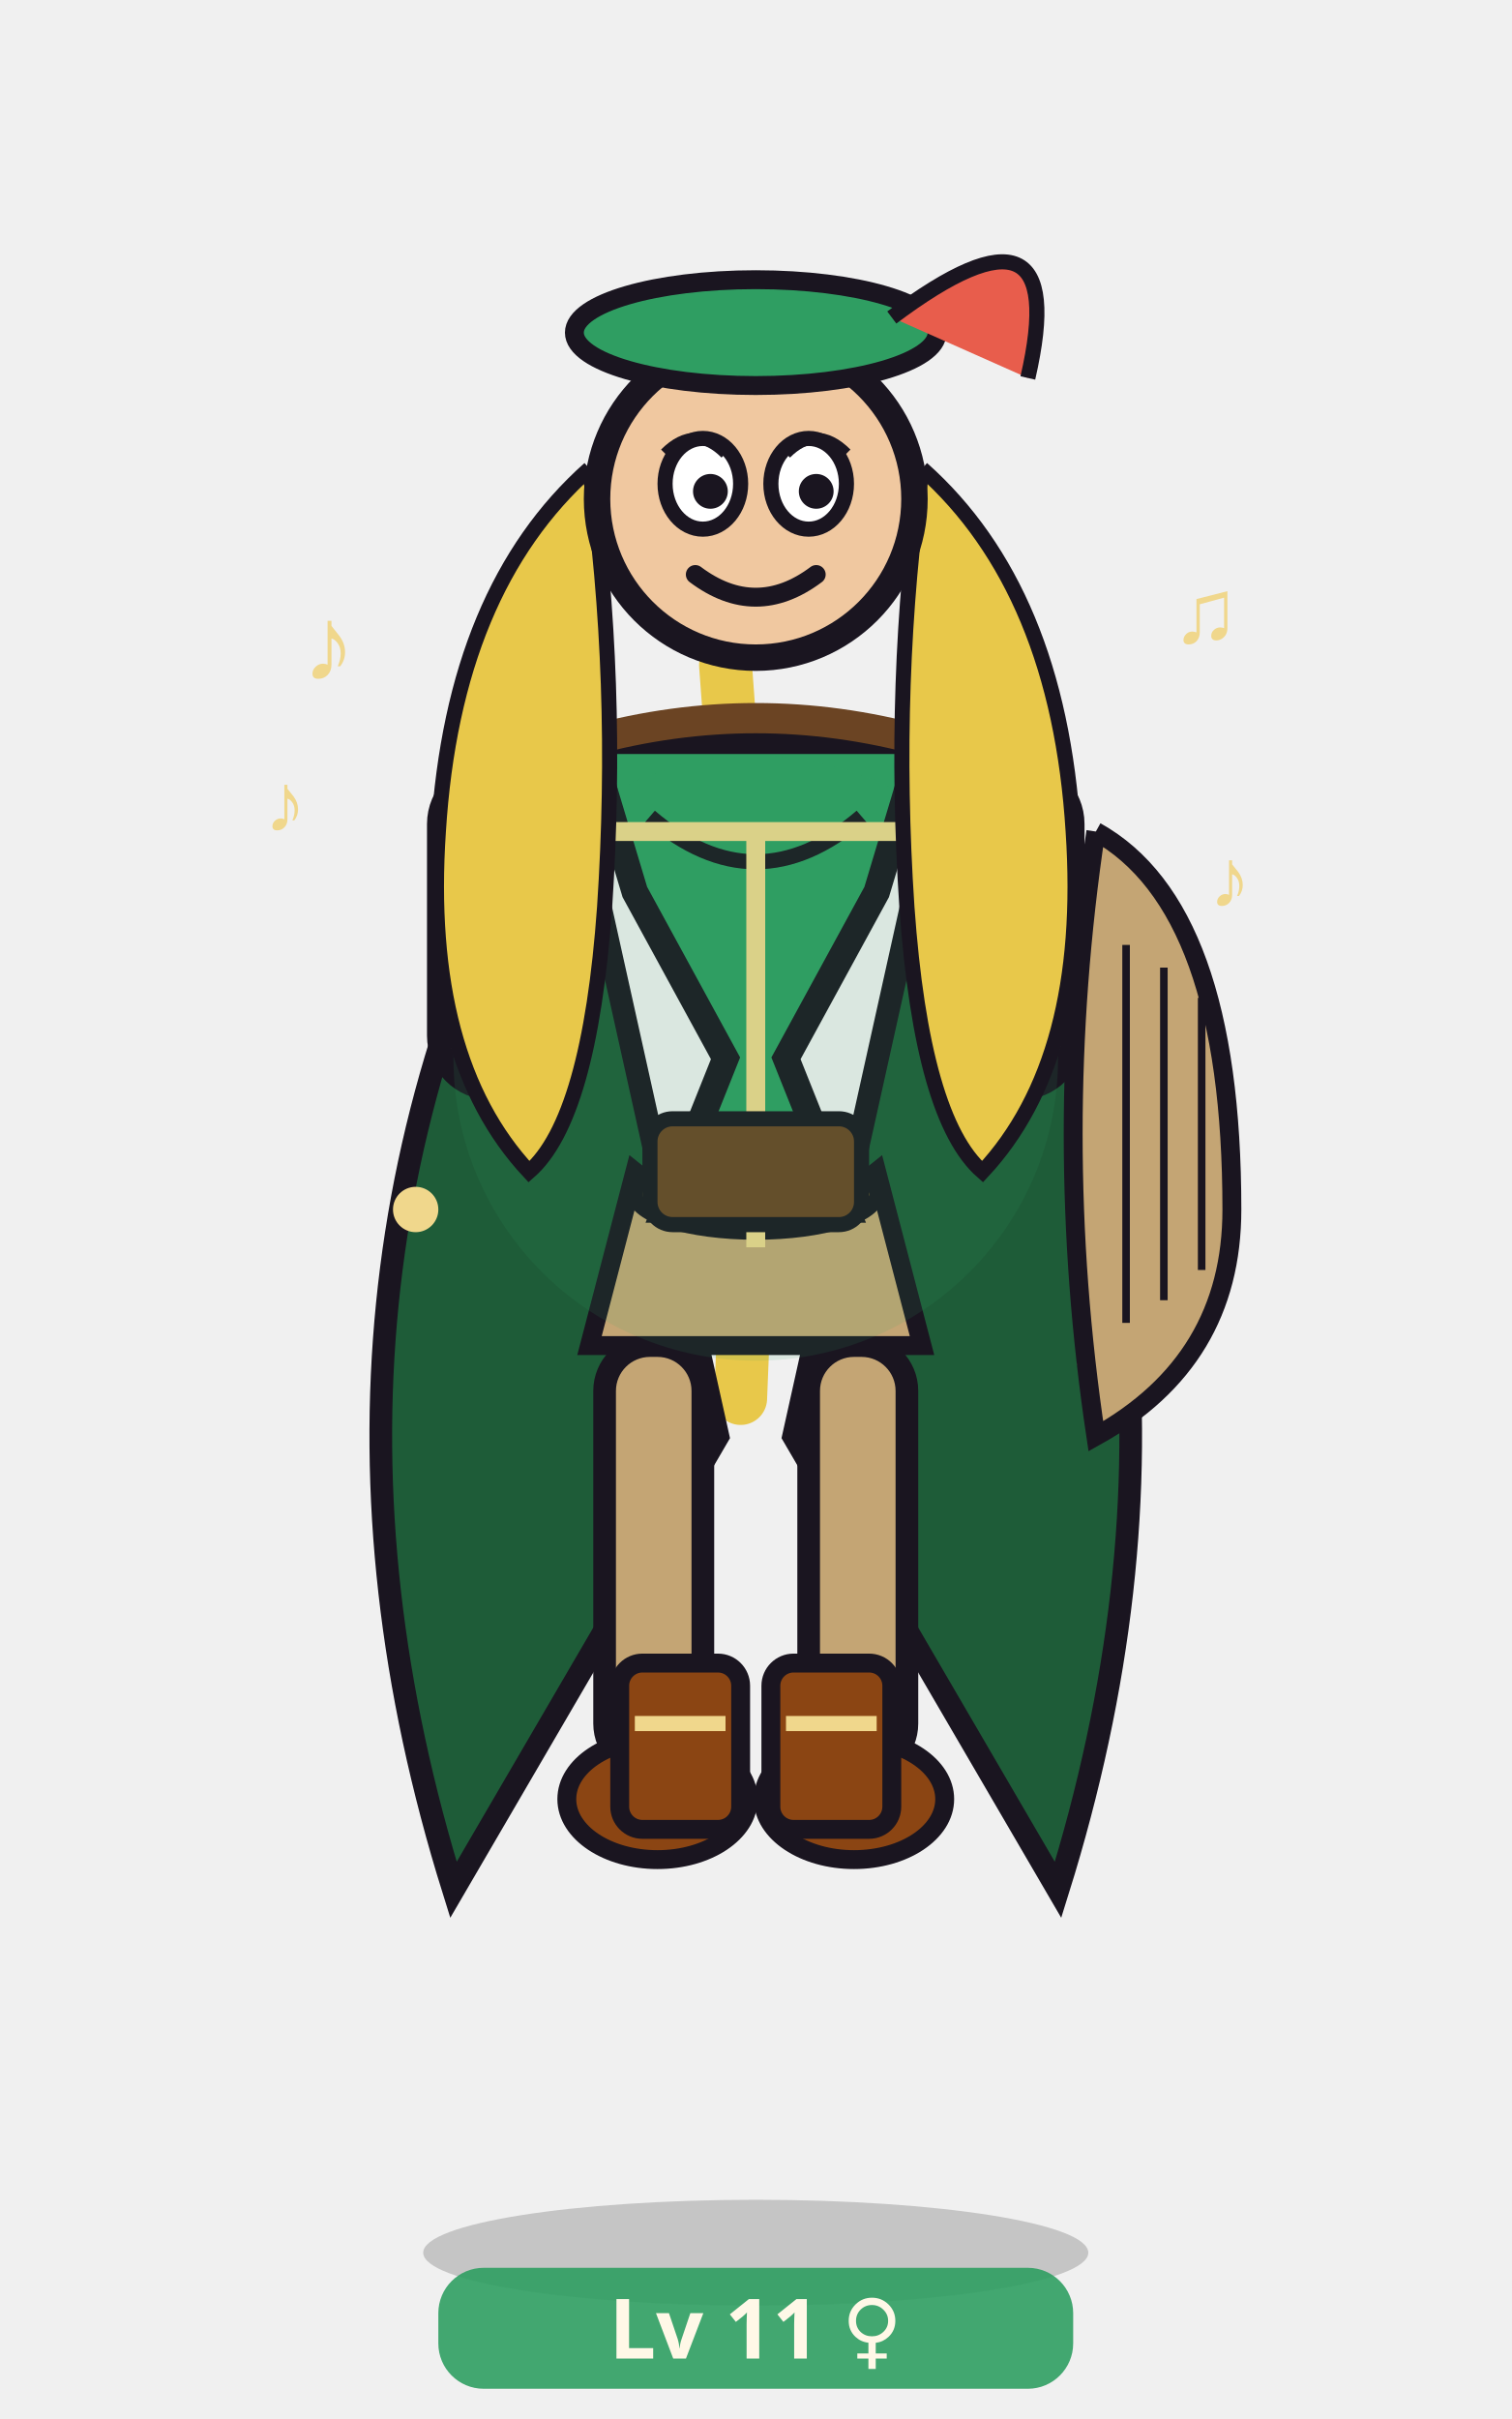
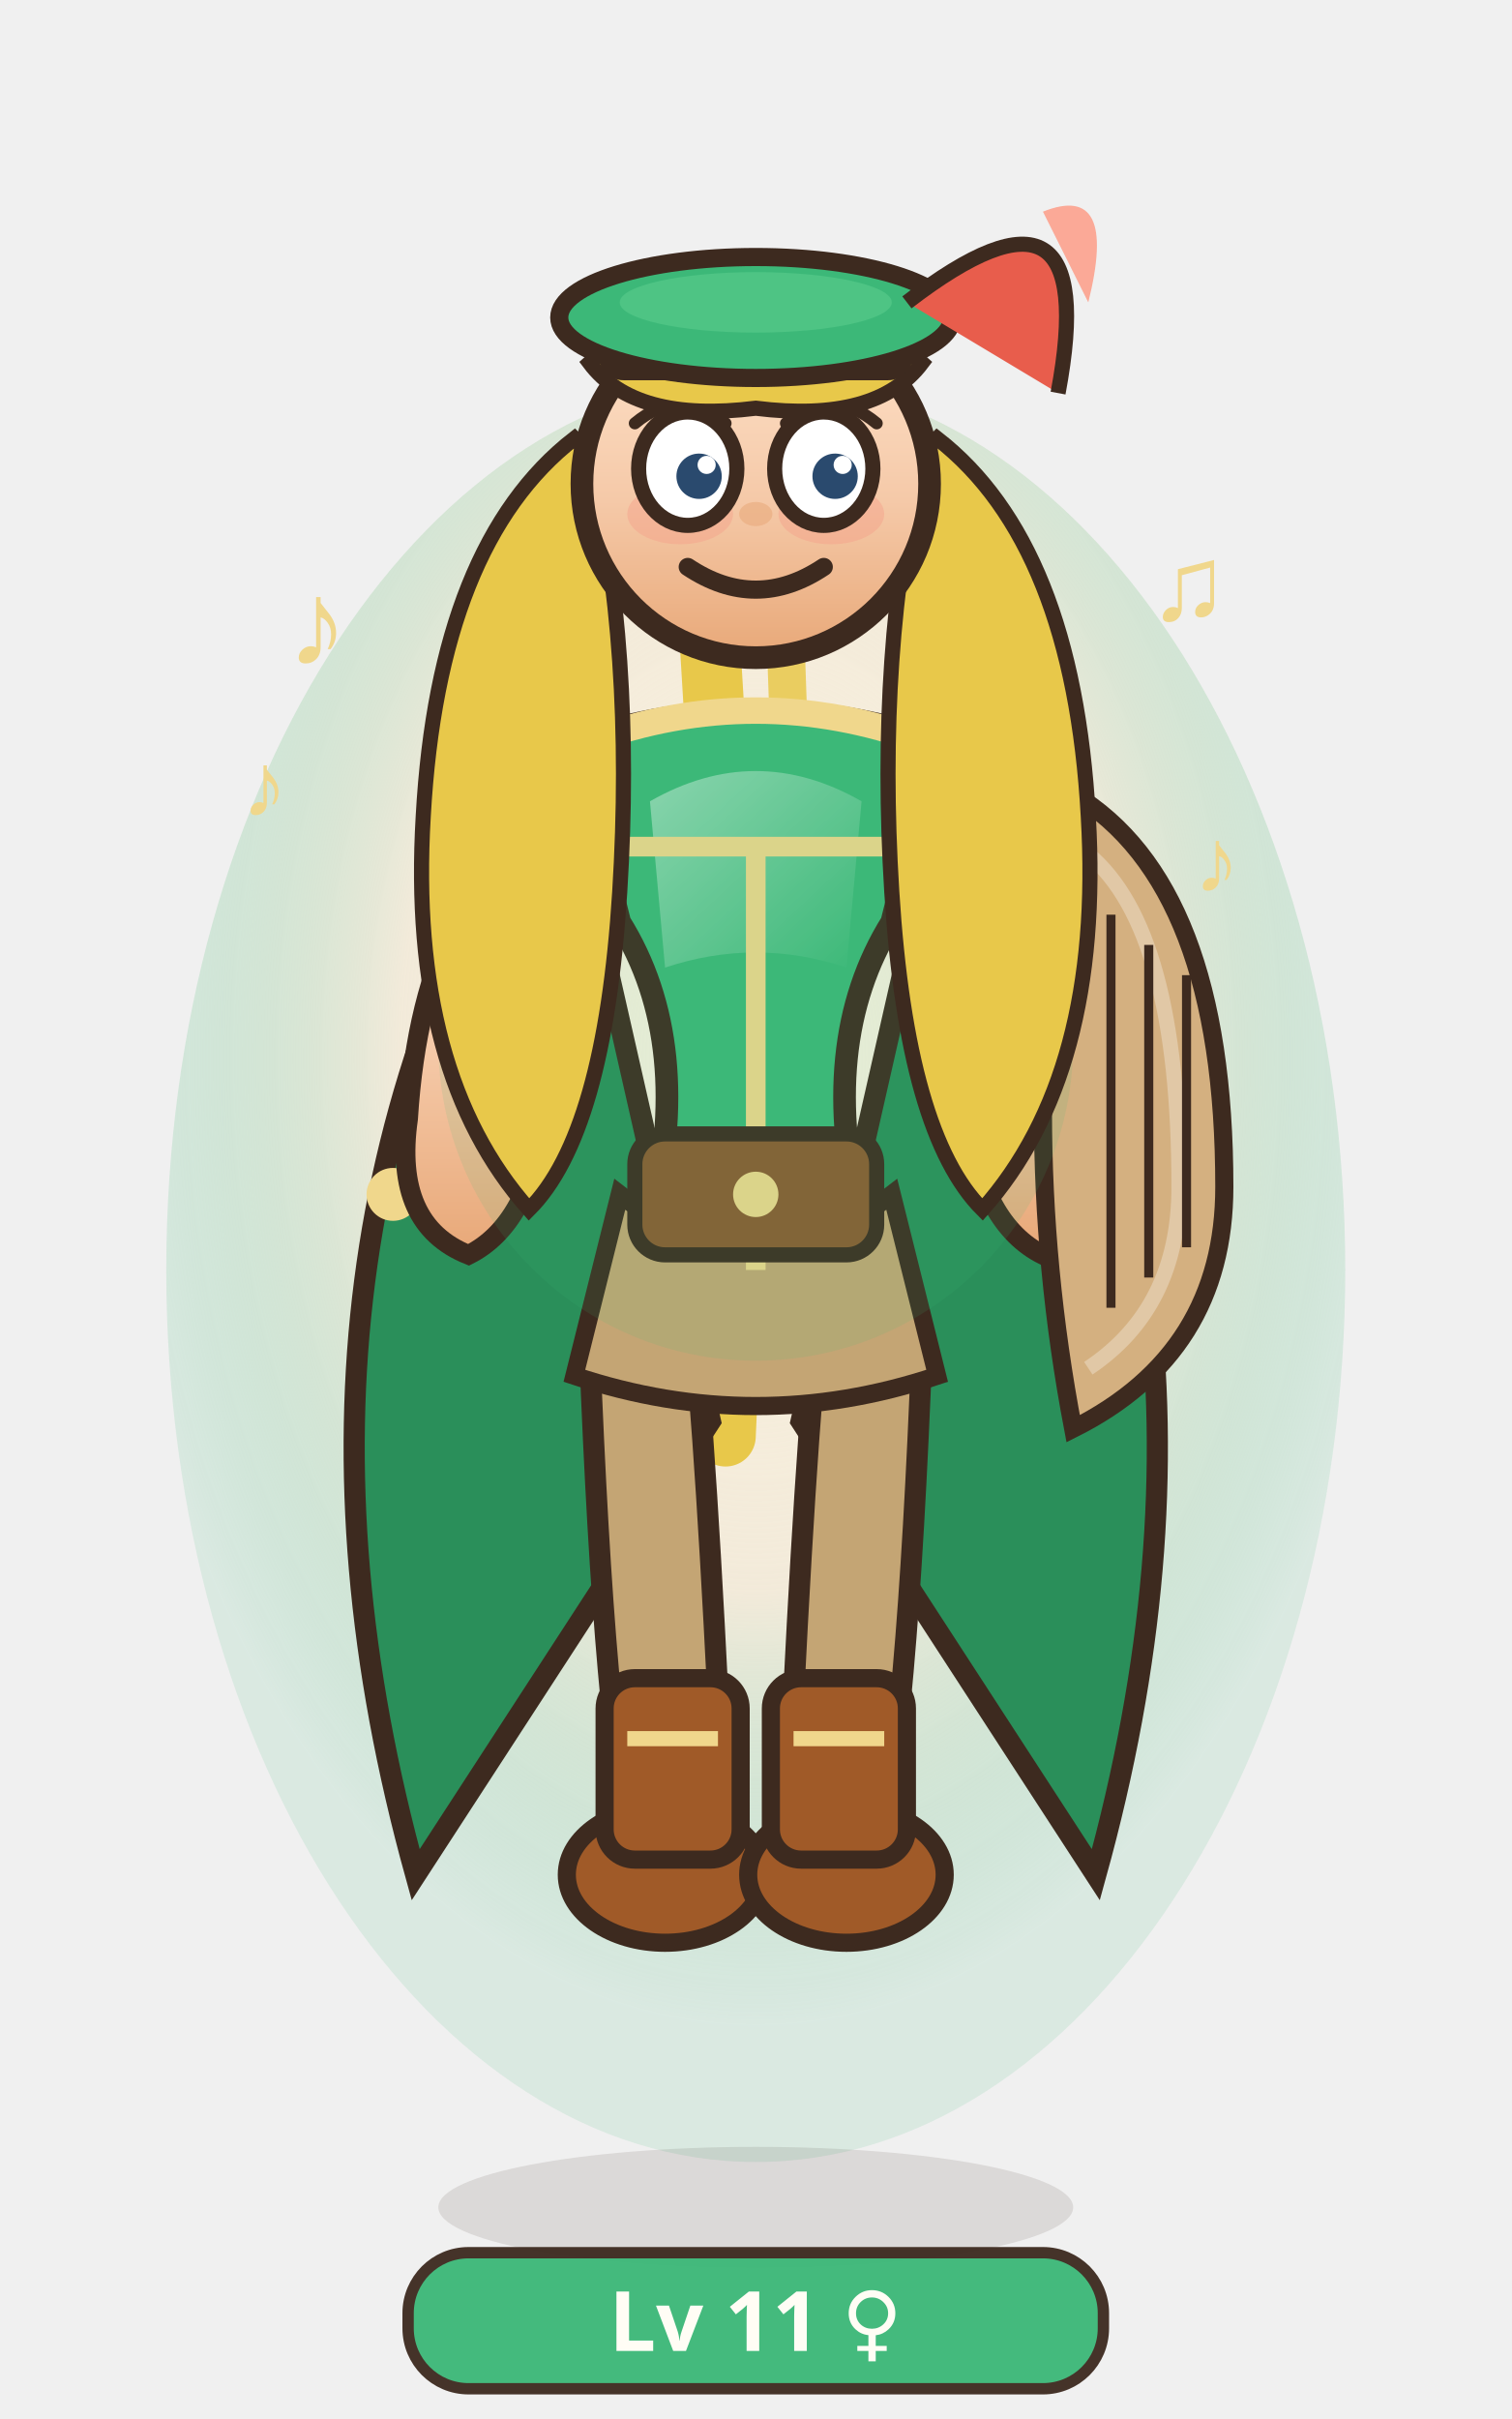
<svg xmlns="http://www.w3.org/2000/svg" viewBox="0 0 200 320" fill="none">
-   <path d="M96 88 Q100 140 98 185" fill="none" stroke="#E8C84A" stroke-width="7" stroke-linecap="round" />
-   <path d="M75 100 Q35 170 60 250 L95 190 Z" fill="#1E5C38" stroke="#1a1520" stroke-width="3" />
-   <path d="M125 100 Q165 170 140 250 L105 190 Z" fill="#1E5C38" stroke="#1a1520" stroke-width="3" />
-   <circle cx="55" cy="160" r="3" fill="#F0D78C" />
-   <circle cx="145" cy="180" r="2.5" fill="#F0D78C" />
-   <ellipse cx="100" cy="298" rx="44" ry="7" fill="#000" opacity="0.18" />
-   <rect x="80" y="178" width="13" height="56" rx="6" fill="#C4A574" stroke="#1a1520" stroke-width="3" />
-   <rect x="107" y="178" width="13" height="56" rx="6" fill="#C4A574" stroke="#1a1520" stroke-width="3" />
-   <ellipse cx="87" cy="238" rx="12" ry="8" fill="#8B4513" stroke="#1a1520" stroke-width="2.5" />
-   <ellipse cx="113" cy="238" rx="12" ry="8" fill="#8B4513" stroke="#1a1520" stroke-width="2.5" />
-   <path d="M84 155 Q100 168 116 155 L122 178 L78 178 Z" fill="#C4A574" stroke="#1a1520" stroke-width="2.5" />
-   <path d="M78 98 L122 98 L116 118 L104 140 L112 160 L88 160 L96 140 L84 118 Z" fill="#2F9E62" stroke="#1a1520" stroke-width="3.5" />
-   <path d="M86 108 Q100 120 114 108" fill="#2F9E62" stroke="#1a1520" stroke-width="2" />
-   <path d="M78 98 Q100 92 122 98" fill="none" stroke="#6B4423" stroke-width="4" stroke-linecap="round" />
-   <ellipse cx="100" cy="158" rx="16" ry="5" fill="#D4AF37" stroke="#1a1520" stroke-width="2" />
-   <rect x="58" y="102" width="14" height="42" rx="7" fill="#F0C8A0" stroke="#1a1520" stroke-width="3" />
-   <rect x="128" y="102" width="14" height="42" rx="7" fill="#F0C8A0" stroke="#1a1520" stroke-width="3" />
-   <path d="M80 110 H120 M100 110 V165" stroke="#F0D78C" stroke-width="2.5" />
-   <rect x="86" y="148" width="28" height="14" rx="3" fill="#6B4423" stroke="#1a1520" stroke-width="2" />
-   <rect x="82" y="220" width="16" height="22" rx="3" fill="#8B4513" stroke="#1a1520" stroke-width="2.5" />
-   <rect x="102" y="220" width="16" height="22" rx="3" fill="#8B4513" stroke="#1a1520" stroke-width="2.5" />
-   <path d="M84 228 H96 M104 228 H116" stroke="#F0D78C" stroke-width="2" />
-   <g transform="translate(145,110)">
-     <path d="M0 0 Q18 10 18 50 Q18 70 0 80 Q-6 40 0 0" fill="#C4A574" stroke="#1a1520" stroke-width="2.5" />
-     <line x1="4" y1="15" x2="4" y2="65" stroke="#1a1520" stroke-width="1" />
-     <line x1="9" y1="18" x2="9" y2="62" stroke="#1a1520" stroke-width="1" />
-     <line x1="14" y1="22" x2="14" y2="58" stroke="#1a1520" stroke-width="1" />
+   <defs>
+     <radialGradient id="bg" cx="50%" cy="38%" r="55%">
+       <stop offset="0%" stop-color="#FFF8E7" stop-opacity="0.95" />
+       <stop offset="55%" stop-color="#F5E6C8" stop-opacity="0.55" />
+       <stop offset="100%" stop-color="#3CB878" stop-opacity="0.12" />
+     </radialGradient>
+     <linearGradient id="skinG" x1="0" y1="0" x2="0" y2="1">
+       <stop offset="0%" stop-color="#FFE4CC" />
+       <stop offset="55%" stop-color="#F5C9A8" />
+       <stop offset="100%" stop-color="#E8A878" />
+     </linearGradient>
+     <linearGradient id="shine" x1="0" y1="0" x2="1" y2="1">
+       <stop offset="0%" stop-color="#fff" stop-opacity="0.45" />
+       <stop offset="100%" stop-color="#fff" stop-opacity="0" />
+     </linearGradient>
+   </defs>
+   <ellipse cx="100" cy="168" rx="78" ry="118" fill="url(#bg)" />
+   <path d="M94 86 Q98 150 96 190" fill="none" stroke="#E8C84A" stroke-width="8" stroke-linecap="round" />
+   <path d="M104 86 Q106 145 108 185" fill="none" stroke="#E8C84A" stroke-width="5" stroke-linecap="round" opacity="0.85" />
+   <path d="M74 100 Q32 165 55 248 L94 188 Z" fill="#2A8F5A" stroke="#3D2A1F" stroke-width="2.8" />
+   <path d="M126 100 Q168 165 145 248 L106 188 Z" fill="#2A8F5A" stroke="#3D2A1F" stroke-width="2.8" />
+   <circle cx="52" cy="158" r="3.5" fill="#F0D78C" />
+   <circle cx="148" cy="176" r="3" fill="#F0D78C" />
+   <ellipse cx="100" cy="292" rx="42" ry="8" fill="#3D2A1F" opacity="0.12" />
+   <path d="M78 178 Q80 230 84 246 L96 246 Q94 200 92 178 Z" fill="#C4A574" stroke="#3D2A1F" stroke-width="2.8" />
+   <path d="M108 178 Q106 200 104 246 L116 246 Q120 230 122 178 Z" fill="#C4A574" stroke="#3D2A1F" stroke-width="2.8" />
+   <ellipse cx="88" cy="248" rx="13" ry="9" fill="#A05A28" stroke="#3D2A1F" stroke-width="2.4" />
+   <ellipse cx="112" cy="248" rx="13" ry="9" fill="#A05A28" stroke="#3D2A1F" stroke-width="2.4" />
+   <path d="M82 158 Q100 172 118 158 L124 182 Q100 190 76 182 Z" fill="#C4A574" stroke="#3D2A1F" stroke-width="2.4" />
+   <path d="M76 98 Q100 90 124 98 L118 122 Q108 138 114 162 L86 162 Q92 138 82 122 Z" fill="#3CB878" stroke="#3D2A1F" stroke-width="3" />
+   <path d="M86 106 Q100 98 114 106 L112 128 Q100 124 88 128 Z" fill="url(#shine)" />
+   <path d="M78 98 Q100 90 122 98" fill="none" stroke="#F0D78C" stroke-width="3.5" stroke-linecap="round" />
+   <ellipse cx="100" cy="160" rx="15" ry="4.5" fill="#E8C84A" stroke="#3D2A1F" stroke-width="1.8" />
+   <path d="M76 106 Q56 116 54 148 Q52 162 62 166 Q70 162 72 148 Q74 124 80 114 Z" fill="url(#skinG)" stroke="#3D2A1F" stroke-width="2.6" />
+   <path d="M124 106 Q144 116 146 148 Q148 162 138 166 Q130 162 128 148 Q126 124 120 114 Z" fill="url(#skinG)" stroke="#3D2A1F" stroke-width="2.6" />
+   <path d="M80 112 H120 M100 112 V168" stroke="#F0D78C" stroke-width="2.6" />
+   <rect x="84" y="150" width="32" height="16" rx="4" fill="#8B5A30" stroke="#3D2A1F" stroke-width="2" />
+   <circle cx="100" cy="158" r="3" fill="#F0D78C" />
+   <rect x="80" y="222" width="18" height="24" rx="4" fill="#A05A28" stroke="#3D2A1F" stroke-width="2.4" />
+   <rect x="102" y="222" width="18" height="24" rx="4" fill="#A05A28" stroke="#3D2A1F" stroke-width="2.4" />
+   <path d="M83 230 H95 M105 230 H117" stroke="#F0D78C" stroke-width="2" />
+   <g transform="translate(142,105)">
+     <path d="M0 0 Q20 12 20 52 Q20 74 0 84 Q-8 42 0 0" fill="#D4B080" stroke="#3D2A1F" stroke-width="2.4" />
+     <path d="M2 8 Q14 18 14 52 Q14 68 2 76" fill="none" stroke="#fff" stroke-width="2" opacity="0.3" />
+     <line x1="5" y1="16" x2="5" y2="68" stroke="#3D2A1F" stroke-width="1.2" />
+     <line x1="10" y1="20" x2="10" y2="64" stroke="#3D2A1F" stroke-width="1.2" />
+     <line x1="15" y1="24" x2="15" y2="60" stroke="#3D2A1F" stroke-width="1.2" />
  </g>
-   <text x="40" y="90" font-size="14" fill="#F0D78C">♪</text>
-   <text x="155" y="85" font-size="12" fill="#F0D78C">♫</text>
-   <circle cx="100" cy="140" r="40" fill="#2F9E62" opacity="0.12" />
-   <text x="35" y="110" font-size="11" fill="#F0D78C">♪</text>
-   <text x="160" y="120" font-size="11" fill="#F0D78C">♪</text>
-   <path d="M78 62 Q60 78 58 110 Q56 140 70 155 Q78 148 80 120 Q82 90 78 62" fill="#E8C84A" stroke="#1a1520" stroke-width="2" />
-   <path d="M122 62 Q140 78 142 110 Q144 140 130 155 Q122 148 120 120 Q118 90 122 62" fill="#E8C84A" stroke="#1a1520" stroke-width="2" />
-   <circle cx="100" cy="66" r="21" fill="#F0C8A0" stroke="#1a1520" stroke-width="3.5" />
-   <ellipse cx="93" cy="64" rx="5" ry="6" fill="#fff" stroke="#1a1520" stroke-width="2" />
-   <ellipse cx="107" cy="64" rx="5" ry="6" fill="#fff" stroke="#1a1520" stroke-width="2" />
-   <circle cx="94" cy="65" r="2.3" fill="#1a1520" />
-   <circle cx="108" cy="65" r="2.3" fill="#1a1520" />
-   <path d="M88 60 Q92 56 96 60" stroke="#1a1520" stroke-width="1.5" fill="none" />
-   <path d="M104 60 Q108 56 112 60" stroke="#1a1520" stroke-width="1.5" fill="none" />
-   <path d="M92 76 Q100 82 108 76" stroke="#1a1520" stroke-width="2.5" fill="none" stroke-linecap="round" />
-   <path d="M84 44 Q100 34 116 44 Q110 48 100 46 Q90 48 84 44" fill="#E8C84A" stroke="#1a1520" stroke-width="2" />
-   <rect x="82" y="44" width="36" height="5" rx="2.5" fill="#2F9E62" stroke="#1a1520" stroke-width="1.8" />
-   <circle cx="100" cy="46.5" r="2.8" fill="#E85D4C" stroke="#1a1520" stroke-width="1.4" />
-   <ellipse cx="100" cy="44" rx="24" ry="7" fill="#2F9E62" stroke="#1a1520" stroke-width="2.5" />
-   <path d="M118 42 Q142 24 136 50" fill="#E85D4C" stroke="#1a1520" stroke-width="2" />
-   <rect x="58" y="300" width="84" height="16" rx="6" fill="#2F9E62" opacity="0.9" />
-   <text x="100" y="312" text-anchor="middle" font-family="Verdana, sans-serif" font-size="11" font-weight="700" fill="#FFF8E7">Lv 11 ♀</text>
+   <text x="38" y="88" font-size="16" fill="#F0D78C">♪</text>
+   <text x="152" y="82" font-size="14" fill="#F0D78C">♫</text>
+   <circle cx="100" cy="138" r="42" fill="#3CB878" opacity="0.12" />
+   <text x="32" y="108" font-size="12" fill="#F0D78C">♪</text>
+   <text x="158" y="118" font-size="12" fill="#F0D78C">♪</text>
+   <path d="M76 58 Q58 72 56 108 Q54 142 70 160 Q80 150 82 118 Q84 86 78 60 Z" fill="#E8C84A" stroke="#3D2A1F" stroke-width="2" />
+   <path d="M124 58 Q142 72 144 108 Q146 142 130 160 Q120 150 118 118 Q116 86 122 60 Z" fill="#E8C84A" stroke="#3D2A1F" stroke-width="2" />
+   <circle cx="100" cy="64" r="23" fill="url(#skinG)" stroke="#3D2A1F" stroke-width="3" />
+   <ellipse cx="90" cy="68" rx="7" ry="4" fill="#F4A08A" opacity="0.45" />
+   <ellipse cx="110" cy="68" rx="7" ry="4" fill="#F4A08A" opacity="0.45" />
+   <ellipse cx="91" cy="62" rx="6.5" ry="7.5" fill="#fff" stroke="#3D2A1F" stroke-width="2" />
+   <ellipse cx="109" cy="62" rx="6.5" ry="7.5" fill="#fff" stroke="#3D2A1F" stroke-width="2" />
+   <circle cx="92.5" cy="63" r="3" fill="#2A4A6E" />
+   <circle cx="110.5" cy="63" r="3" fill="#2A4A6E" />
+   <circle cx="93.5" cy="61.5" r="1.2" fill="#fff" />
+   <circle cx="111.5" cy="61.5" r="1.2" fill="#fff" />
+   <path d="M84 56 Q90 51 96 56" stroke="#3D2A1F" stroke-width="1.6" fill="none" stroke-linecap="round" />
+   <path d="M104 56 Q110 51 116 56" stroke="#3D2A1F" stroke-width="1.6" fill="none" stroke-linecap="round" />
+   <ellipse cx="100" cy="68" rx="2.2" ry="1.6" fill="#E8A878" opacity="0.55" />
+   <path d="M91 75 Q100 81 109 75" stroke="#3D2A1F" stroke-width="2.4" fill="none" stroke-linecap="round" />
+   <path d="M78 48 Q100 28 122 48 Q116 56 100 54 Q84 56 78 48 Z" fill="#E8C84A" stroke="#3D2A1F" stroke-width="2" />
+   <path d="M82 42 Q100 34 118 42" fill="none" stroke="#E8C84A" stroke-width="6" stroke-linecap="round" opacity="0.7" />
+   <rect x="80" y="44" width="40" height="5.5" rx="2.5" fill="#3CB878" stroke="#3D2A1F" stroke-width="1.6" />
+   <circle cx="100" cy="46.5" r="3" fill="#E85D4C" stroke="#3D2A1F" stroke-width="1.3" />
+   <ellipse cx="100" cy="42" rx="26" ry="8" fill="#3CB878" stroke="#3D2A1F" stroke-width="2.4" />
+   <ellipse cx="100" cy="40" rx="18" ry="4" fill="#5FD090" opacity="0.5" />
+   <path d="M120 40 Q146 20 140 52" fill="#E85D4C" stroke="#3D2A1F" stroke-width="2" />
+   <path d="M138 28 Q148 24 144 40" fill="#FF8A70" opacity="0.7" />
+   <rect x="54" y="298" width="92" height="18" rx="8" fill="#3CB878" stroke="#3D2A1F" stroke-width="1.5" opacity="0.95" />
+   <text x="100" y="311" text-anchor="middle" font-family="Verdana, sans-serif" font-size="11" font-weight="700" fill="#FFFDF5">Lv 11 ♀</text>
</svg>
